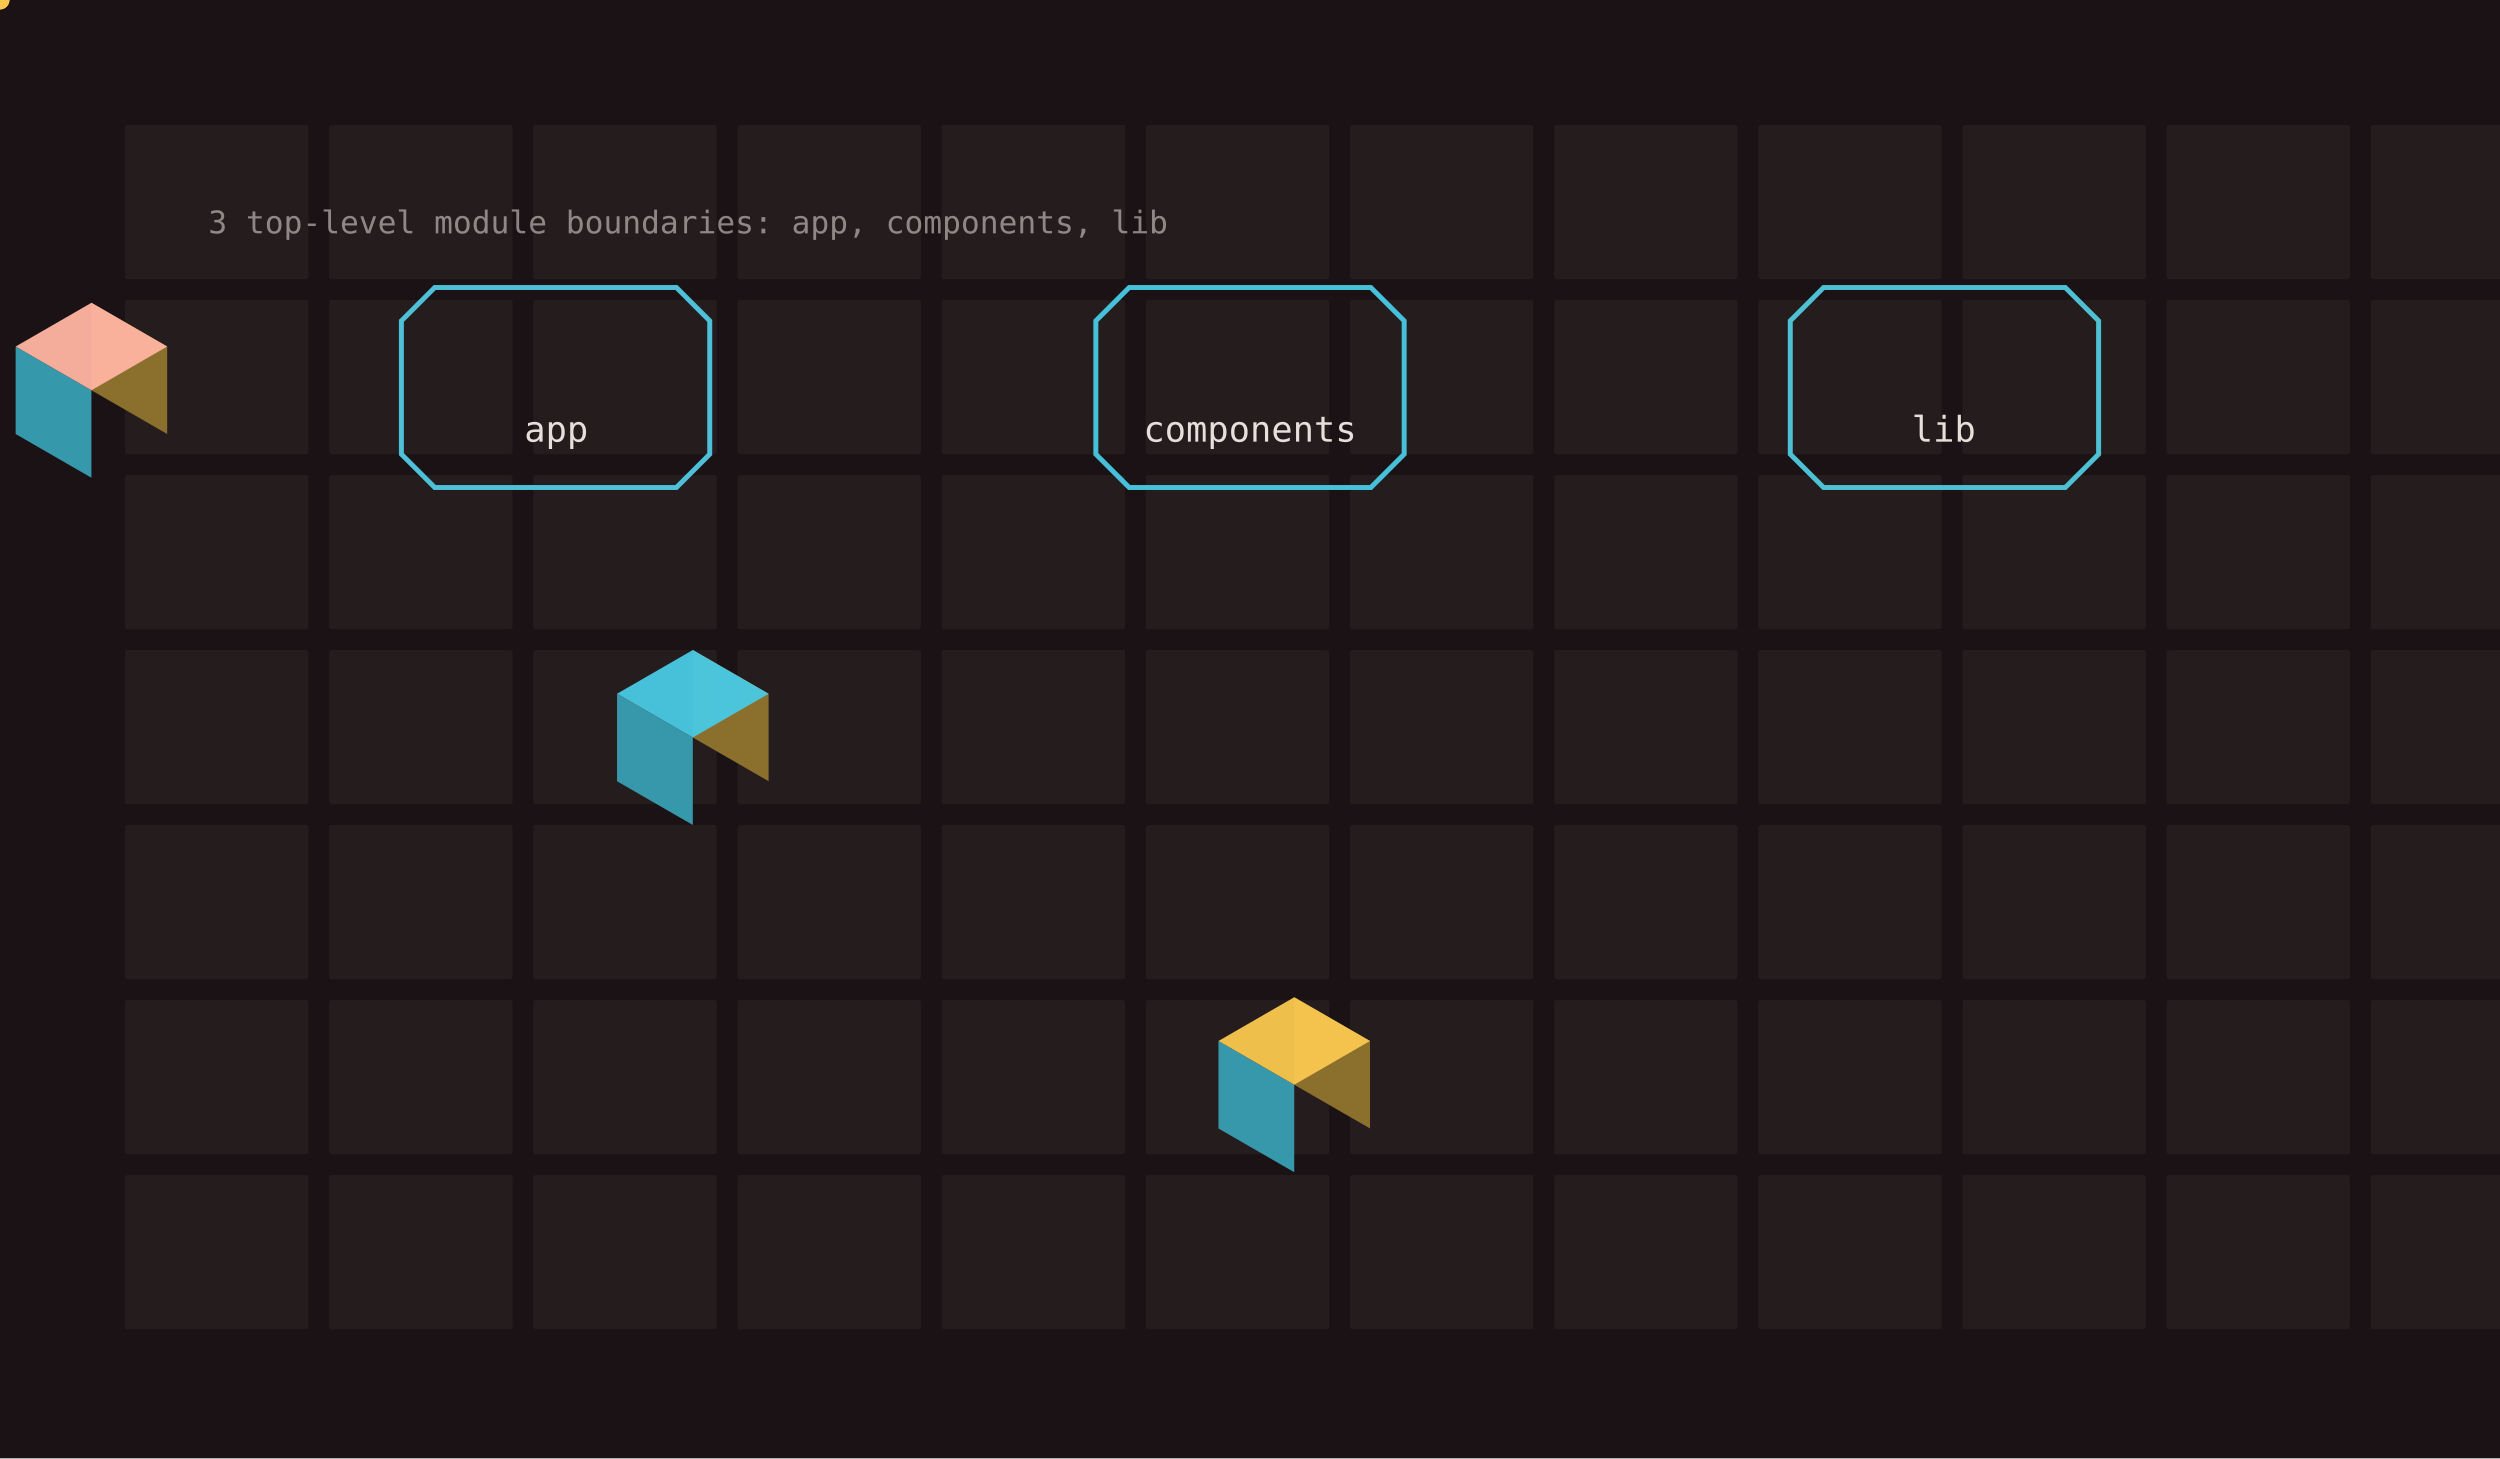
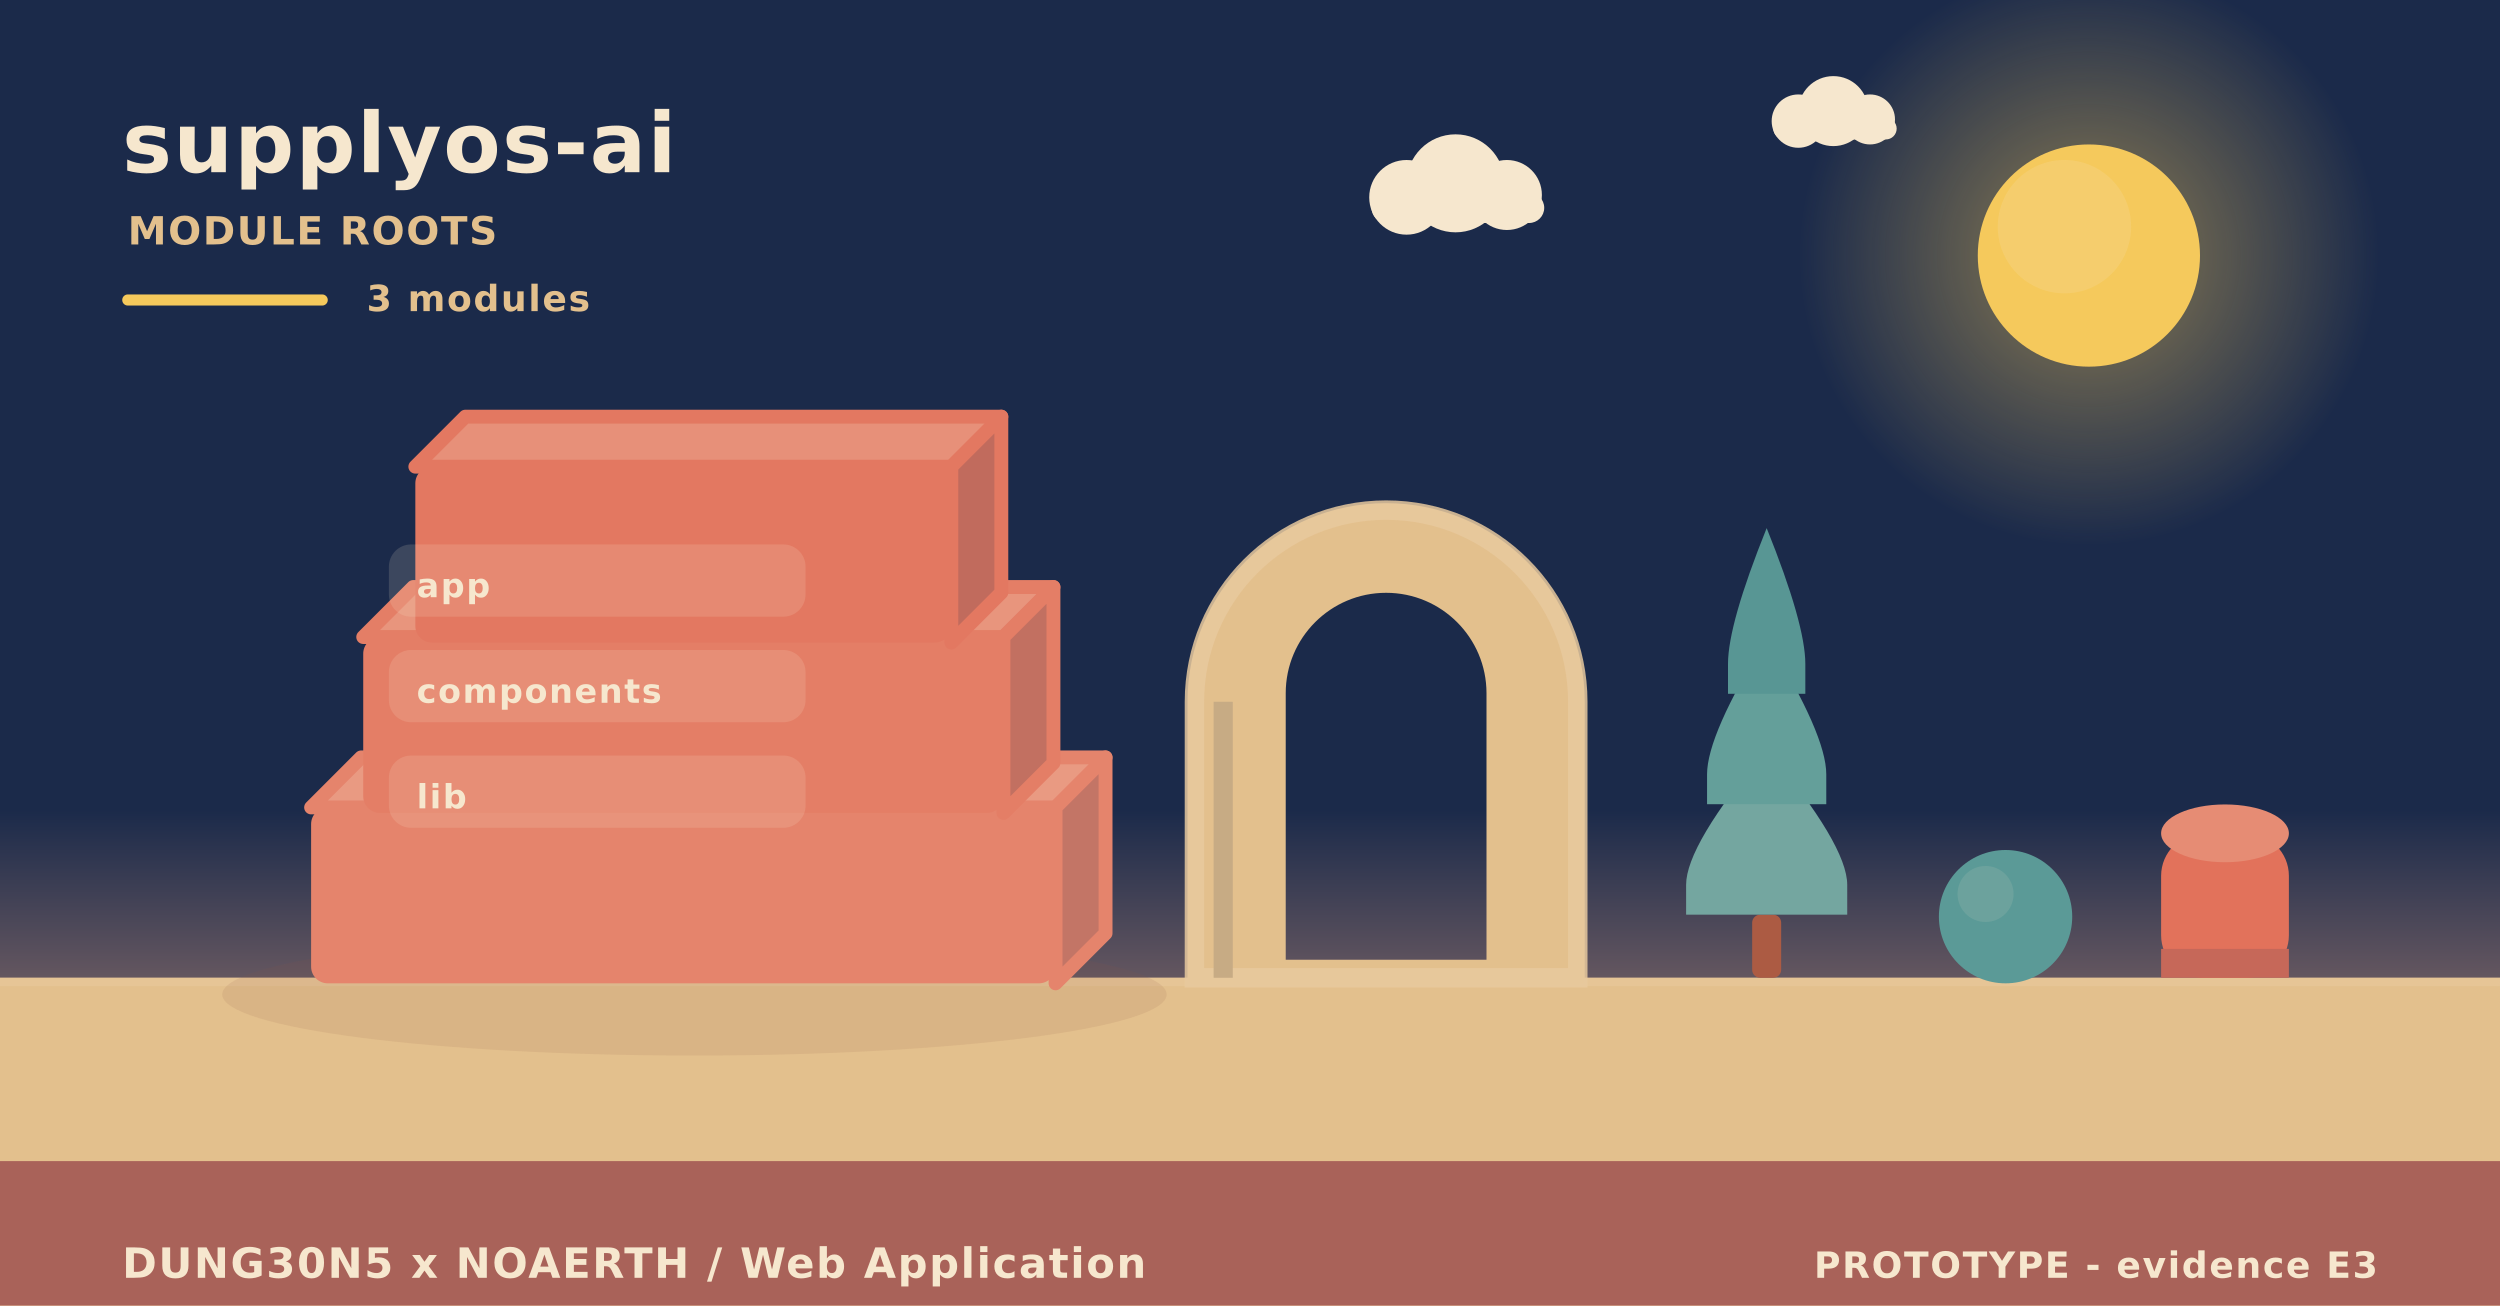
- <svg xmlns="http://www.w3.org/2000/svg" viewBox="0 0 1200 700" width="1200" height="700" role="img" aria-label="supplyos-ai architecture">
-   <rect width="1200" height="700" fill="#1a1214" />
-   <defs>
-     <linearGradient id="ga" x1="0" y1="0" x2="1" y2="1">
-       <stop offset="0%" stop-color="#ffb4a2" />
-       <stop offset="100%" stop-color="#48cae4" />
-     </linearGradient>
-   </defs>
-   <rect x="60.00" y="60.00" width="88.00" height="74.00" rx="1.20" fill="#fdf4f0" opacity="0.05" />
-   <rect x="158.00" y="60.00" width="88.00" height="74.00" rx="1.20" fill="#fdf4f0" opacity="0.05" />
-   <rect x="256.00" y="60.00" width="88.00" height="74.00" rx="1.20" fill="#fdf4f0" opacity="0.05" />
-   <rect x="354.00" y="60.00" width="88.00" height="74.00" rx="1.20" fill="#fdf4f0" opacity="0.05" />
-   <rect x="452.00" y="60.00" width="88.00" height="74.00" rx="1.20" fill="#fdf4f0" opacity="0.05" />
-   <rect x="550.00" y="60.00" width="88.00" height="74.00" rx="1.20" fill="#fdf4f0" opacity="0.05" />
-   <rect x="648.00" y="60.00" width="88.00" height="74.00" rx="1.20" fill="#fdf4f0" opacity="0.05" />
-   <rect x="746.00" y="60.00" width="88.00" height="74.00" rx="1.20" fill="#fdf4f0" opacity="0.05" />
-   <rect x="844.00" y="60.00" width="88.00" height="74.00" rx="1.20" fill="#fdf4f0" opacity="0.05" />
-   <rect x="942.00" y="60.00" width="88.00" height="74.00" rx="1.20" fill="#fdf4f0" opacity="0.05" />
-   <rect x="1040.00" y="60.00" width="88.00" height="74.00" rx="1.20" fill="#fdf4f0" opacity="0.05" />
-   <rect x="1138.00" y="60.00" width="88.00" height="74.00" rx="1.20" fill="#fdf4f0" opacity="0.05" />
-   <rect x="60.00" y="144.00" width="88.00" height="74.00" rx="1.20" fill="#fdf4f0" opacity="0.05" />
-   <rect x="158.00" y="144.00" width="88.00" height="74.00" rx="1.20" fill="#fdf4f0" opacity="0.05" />
-   <rect x="256.00" y="144.00" width="88.00" height="74.00" rx="1.20" fill="#fdf4f0" opacity="0.05" />
-   <rect x="354.00" y="144.00" width="88.00" height="74.00" rx="1.20" fill="#fdf4f0" opacity="0.05" />
-   <rect x="452.00" y="144.00" width="88.00" height="74.00" rx="1.20" fill="#fdf4f0" opacity="0.05" />
-   <rect x="550.00" y="144.00" width="88.00" height="74.00" rx="1.20" fill="#fdf4f0" opacity="0.05" />
-   <rect x="648.00" y="144.00" width="88.00" height="74.00" rx="1.20" fill="#fdf4f0" opacity="0.05" />
-   <rect x="746.00" y="144.00" width="88.00" height="74.00" rx="1.20" fill="#fdf4f0" opacity="0.05" />
-   <rect x="844.00" y="144.00" width="88.00" height="74.00" rx="1.20" fill="#fdf4f0" opacity="0.05" />
-   <rect x="942.00" y="144.00" width="88.00" height="74.00" rx="1.20" fill="#fdf4f0" opacity="0.05" />
-   <rect x="1040.00" y="144.00" width="88.00" height="74.00" rx="1.20" fill="#fdf4f0" opacity="0.05" />
-   <rect x="1138.00" y="144.00" width="88.00" height="74.00" rx="1.20" fill="#fdf4f0" opacity="0.05" />
-   <rect x="60.00" y="228.00" width="88.00" height="74.00" rx="1.20" fill="#fdf4f0" opacity="0.05" />
-   <rect x="158.00" y="228.00" width="88.00" height="74.00" rx="1.20" fill="#fdf4f0" opacity="0.05" />
-   <rect x="256.00" y="228.00" width="88.00" height="74.00" rx="1.20" fill="#fdf4f0" opacity="0.05" />
-   <rect x="354.00" y="228.00" width="88.00" height="74.00" rx="1.20" fill="#fdf4f0" opacity="0.05" />
-   <rect x="452.00" y="228.00" width="88.00" height="74.00" rx="1.20" fill="#fdf4f0" opacity="0.05" />
-   <rect x="550.00" y="228.00" width="88.00" height="74.00" rx="1.20" fill="#fdf4f0" opacity="0.05" />
-   <rect x="648.00" y="228.00" width="88.00" height="74.00" rx="1.20" fill="#fdf4f0" opacity="0.05" />
-   <rect x="746.00" y="228.00" width="88.00" height="74.00" rx="1.20" fill="#fdf4f0" opacity="0.05" />
-   <rect x="844.00" y="228.00" width="88.00" height="74.00" rx="1.20" fill="#fdf4f0" opacity="0.05" />
-   <rect x="942.00" y="228.00" width="88.00" height="74.00" rx="1.20" fill="#fdf4f0" opacity="0.05" />
-   <rect x="1040.00" y="228.00" width="88.00" height="74.00" rx="1.20" fill="#fdf4f0" opacity="0.05" />
-   <rect x="1138.00" y="228.00" width="88.00" height="74.00" rx="1.20" fill="#fdf4f0" opacity="0.05" />
-   <rect x="60.00" y="312.00" width="88.00" height="74.00" rx="1.20" fill="#fdf4f0" opacity="0.05" />
-   <rect x="158.00" y="312.00" width="88.00" height="74.00" rx="1.20" fill="#fdf4f0" opacity="0.05" />
-   <rect x="256.00" y="312.00" width="88.00" height="74.00" rx="1.20" fill="#fdf4f0" opacity="0.05" />
-   <rect x="354.00" y="312.00" width="88.00" height="74.00" rx="1.20" fill="#fdf4f0" opacity="0.05" />
-   <rect x="452.00" y="312.00" width="88.00" height="74.00" rx="1.20" fill="#fdf4f0" opacity="0.05" />
-   <rect x="550.00" y="312.00" width="88.00" height="74.00" rx="1.20" fill="#fdf4f0" opacity="0.05" />
-   <rect x="648.00" y="312.00" width="88.00" height="74.00" rx="1.20" fill="#fdf4f0" opacity="0.05" />
-   <rect x="746.00" y="312.00" width="88.00" height="74.00" rx="1.20" fill="#fdf4f0" opacity="0.05" />
-   <rect x="844.00" y="312.00" width="88.00" height="74.00" rx="1.20" fill="#fdf4f0" opacity="0.05" />
-   <rect x="942.00" y="312.00" width="88.00" height="74.00" rx="1.20" fill="#fdf4f0" opacity="0.05" />
-   <rect x="1040.00" y="312.00" width="88.00" height="74.00" rx="1.20" fill="#fdf4f0" opacity="0.05" />
-   <rect x="1138.00" y="312.00" width="88.00" height="74.00" rx="1.20" fill="#fdf4f0" opacity="0.05" />
-   <rect x="60.00" y="396.00" width="88.00" height="74.00" rx="1.20" fill="#fdf4f0" opacity="0.05" />
-   <rect x="158.00" y="396.00" width="88.00" height="74.00" rx="1.20" fill="#fdf4f0" opacity="0.05" />
-   <rect x="256.00" y="396.00" width="88.00" height="74.00" rx="1.20" fill="#fdf4f0" opacity="0.05" />
-   <rect x="354.00" y="396.00" width="88.00" height="74.00" rx="1.20" fill="#fdf4f0" opacity="0.05" />
-   <rect x="452.00" y="396.00" width="88.00" height="74.00" rx="1.20" fill="#fdf4f0" opacity="0.05" />
-   <rect x="550.00" y="396.00" width="88.00" height="74.00" rx="1.20" fill="#fdf4f0" opacity="0.05" />
-   <rect x="648.00" y="396.00" width="88.00" height="74.00" rx="1.20" fill="#fdf4f0" opacity="0.05" />
-   <rect x="746.00" y="396.00" width="88.00" height="74.00" rx="1.20" fill="#fdf4f0" opacity="0.05" />
-   <rect x="844.00" y="396.00" width="88.00" height="74.00" rx="1.20" fill="#fdf4f0" opacity="0.05" />
-   <rect x="942.00" y="396.00" width="88.00" height="74.00" rx="1.20" fill="#fdf4f0" opacity="0.05" />
-   <rect x="1040.00" y="396.00" width="88.00" height="74.00" rx="1.20" fill="#fdf4f0" opacity="0.05" />
-   <rect x="1138.00" y="396.00" width="88.00" height="74.00" rx="1.20" fill="#fdf4f0" opacity="0.05" />
-   <rect x="60.00" y="480.00" width="88.00" height="74.00" rx="1.20" fill="#fdf4f0" opacity="0.05" />
-   <rect x="158.00" y="480.00" width="88.00" height="74.00" rx="1.20" fill="#fdf4f0" opacity="0.05" />
-   <rect x="256.00" y="480.00" width="88.00" height="74.00" rx="1.20" fill="#fdf4f0" opacity="0.05" />
-   <rect x="354.00" y="480.00" width="88.00" height="74.00" rx="1.20" fill="#fdf4f0" opacity="0.05" />
-   <rect x="452.00" y="480.00" width="88.00" height="74.00" rx="1.20" fill="#fdf4f0" opacity="0.05" />
-   <rect x="550.00" y="480.00" width="88.00" height="74.00" rx="1.20" fill="#fdf4f0" opacity="0.05" />
-   <rect x="648.00" y="480.00" width="88.00" height="74.00" rx="1.20" fill="#fdf4f0" opacity="0.05" />
-   <rect x="746.00" y="480.00" width="88.00" height="74.00" rx="1.20" fill="#fdf4f0" opacity="0.05" />
-   <rect x="844.00" y="480.00" width="88.00" height="74.00" rx="1.20" fill="#fdf4f0" opacity="0.05" />
-   <rect x="942.00" y="480.00" width="88.00" height="74.00" rx="1.20" fill="#fdf4f0" opacity="0.05" />
-   <rect x="1040.00" y="480.00" width="88.00" height="74.00" rx="1.20" fill="#fdf4f0" opacity="0.05" />
-   <rect x="1138.00" y="480.00" width="88.00" height="74.00" rx="1.20" fill="#fdf4f0" opacity="0.05" />
-   <rect x="60.00" y="564.00" width="88.00" height="74.00" rx="1.20" fill="#fdf4f0" opacity="0.05" />
-   <rect x="158.00" y="564.00" width="88.00" height="74.00" rx="1.20" fill="#fdf4f0" opacity="0.05" />
-   <rect x="256.00" y="564.00" width="88.00" height="74.00" rx="1.20" fill="#fdf4f0" opacity="0.05" />
-   <rect x="354.00" y="564.00" width="88.00" height="74.00" rx="1.20" fill="#fdf4f0" opacity="0.05" />
-   <rect x="452.00" y="564.00" width="88.00" height="74.00" rx="1.20" fill="#fdf4f0" opacity="0.05" />
-   <rect x="550.00" y="564.00" width="88.00" height="74.00" rx="1.20" fill="#fdf4f0" opacity="0.05" />
-   <rect x="648.00" y="564.00" width="88.00" height="74.00" rx="1.20" fill="#fdf4f0" opacity="0.05" />
-   <rect x="746.00" y="564.00" width="88.00" height="74.00" rx="1.20" fill="#fdf4f0" opacity="0.05" />
-   <rect x="844.00" y="564.00" width="88.00" height="74.00" rx="1.20" fill="#fdf4f0" opacity="0.05" />
-   <rect x="942.00" y="564.00" width="88.00" height="74.00" rx="1.20" fill="#fdf4f0" opacity="0.05" />
-   <rect x="1040.00" y="564.00" width="88.00" height="74.00" rx="1.20" fill="#fdf4f0" opacity="0.05" />
-   <rect x="1138.00" y="564.00" width="88.00" height="74.00" rx="1.20" fill="#fdf4f0" opacity="0.05" />
-   <path d="M208.67,138.00 H324.67 L340.67,154.00 V218.00 L324.67,234.00 H208.67 L192.67,218.00 V154.00 Z" fill="none" stroke="rgba(255,180,162,0.550)" stroke-width="1.80" opacity="0.90" />
-   <polygon points="43.88,187.33 80.25,208.33 80.25,166.33 43.88,145.33" fill="#90732e" opacity="0.95" />
-   <polygon points="7.51,208.33 43.88,229.33 43.88,187.33 7.51,166.33" fill="#389eb2" opacity="0.95" />
-   <polygon points="43.88,145.33 80.25,166.33 43.88,187.33 7.51,166.33" fill="#ffb4a2" opacity="0.95" />
-   <text x="267" y="212" font-family="ui-monospace,Menlo,monospace" font-size="17" fill="rgba(253,244,240,0.900)" text-anchor="middle">app</text>
+ <svg xmlns="http://www.w3.org/2000/svg" width="900" height="470" viewBox="0 0 900 470" role="img" aria-label="supplyos-ai - how it is built">
+   <linearGradient id="skya" x1="0" y1="0" x2="0" y2="1">
+     <stop offset="0" stop-color="#1b2a4a" />
+     <stop offset="0.62" stop-color="#1b2a4a" />
+     <stop offset="1" stop-color="#f3ad8a" />
+   </linearGradient>
+   <rect width="900" height="470" fill="url(#skya)" />
+   <radialGradient id="suna">
+     <stop offset="0.35" stop-color="#f5c95c" stop-opacity="0.34" />
+     <stop offset="1" stop-color="#f5c95c" stop-opacity="0" />
+   </radialGradient>
+   <circle cx="752" cy="92" r="104" fill="url(#suna)" />
+   <circle cx="752" cy="92" r="40" fill="#f5c95c" />
+   <circle cx="743.2" cy="81.6" r="24" fill="#f5d27e" opacity="0.5" />
  <g>
-     <path d="M208.67,138.00 H324.67 L340.67,154.00 V218.00 L324.67,234.00 H208.67 L192.67,218.00 V154.00 Z" fill="none" stroke="#48cae4" stroke-width="2.40" opacity="0.90" />
-     <animate attributeName="opacity" values="0.25;1.0;0.25" dur="18.7s" begin="0.0s" repeatCount="indefinite" />
+     <circle cx="524" cy="66" r="17.64" fill="#f6e7ce" />
+     <circle cx="506.36" cy="71.04" r="13.44" fill="#f6e7ce" />
+     <circle cx="542.48" cy="70.2" r="12.6" fill="#f6e7ce" />
+     <rect x="493.76" y="69.36" width="62.16" height="10.92" rx="5.46" fill="#f6e7ce" />
+     <animateTransform attributeName="transform" type="translate" values="0 0;24 0;0 0" dur="36s" begin="0s" repeatCount="indefinite" />
  </g>
-   <g opacity="0.9">
-     <circle cx="0.00" cy="0.00" r="4.50" fill="#f9c74f" opacity="1.00" />
-     <animateTransform attributeName="transform" type="translate" values="266.67,184.00 600.00,184.00" dur="6.233s" begin="0.0s" repeatCount="indefinite" />
-     <animateTransform attributeName="transform" type="translate" values="600.00,184.00 266.67,184.00" dur="6.233s" begin="3.117s" repeatCount="indefinite" />
+   <g>
+     <circle cx="660" cy="40" r="12.6" fill="#f6e7ce" />
+     <circle cx="647.4" cy="43.6" r="9.6" fill="#f6e7ce" />
+     <circle cx="673.2" cy="43" r="9" fill="#f6e7ce" />
+     <rect x="638.4" y="42.4" width="44.4" height="7.8" rx="3.9" fill="#f6e7ce" />
+     <animateTransform attributeName="transform" type="translate" values="0 0;-18 0;0 0" dur="46s" begin="3s" repeatCount="indefinite" />
  </g>
-   <path d="M542.00,138.00 H658.00 L674.00,154.00 V218.00 L658.00,234.00 H542.00 L526.00,218.00 V154.00 Z" fill="none" stroke="rgba(72,202,228,0.550)" stroke-width="1.80" opacity="0.90" />
-   <polygon points="332.55,354.00 368.93,375.00 368.93,333.00 332.55,312.00" fill="#90732e" opacity="0.95" />
-   <polygon points="296.18,375.00 332.55,396.00 332.55,354.00 296.18,333.00" fill="#389eb2" opacity="0.95" />
-   <polygon points="332.55,312.00 368.93,333.00 332.55,354.00 296.18,333.00" fill="#48cae4" opacity="0.95" />
-   <text x="600" y="212" font-family="ui-monospace,Menlo,monospace" font-size="17" fill="rgba(253,244,240,0.900)" text-anchor="middle">components</text>
+   <rect x="0" y="352" width="900" height="118" fill="#e3c08d" />
+   <rect x="0" y="352" width="900" height="3" fill="#e6c596" />
+   <text x="44" y="62" font-family="Verdana,DejaVu Sans,sans-serif" font-size="30" font-weight="700" letter-spacing="0.6" fill="#f6e7ce" text-anchor="start">supplyos-ai</text>
+   <text x="46" y="88" font-family="Verdana,DejaVu Sans,sans-serif" font-size="14" font-weight="700" letter-spacing="0.6" fill="#e3c08d" text-anchor="start">MODULE ROOTS</text>
+   <rect x="44" y="106" width="74" height="4" rx="2" fill="#f5c95c" />
+   <text x="132" y="112" font-family="Verdana,DejaVu Sans,sans-serif" font-size="13" font-weight="700" letter-spacing="0.6" fill="#e3c08d" text-anchor="start">3 modules</text>
+   <ellipse cx="250" cy="358" rx="170" ry="22" fill="rgba(138,90,68,0.11)" />
+   <path d="M112,290.67 L380,290.67 L398,272.67 L130,272.67 Z" fill="#e99a82" stroke="#e5846c" stroke-width="5" stroke-linejoin="round" />
+   <path d="M380,290.67 L398,272.67 L398,336 L380,354 Z" fill="#c37566" stroke="#e5846c" stroke-width="5" stroke-linejoin="round" />
+   <rect x="112" y="290.67" width="268" height="63.33" rx="6" fill="#e5846c" />
+   <path d="M130.76,229.33 L361.24,229.33 L379.24,211.33 L148.76,211.33 Z" fill="#e8957d" stroke="#e47e66" stroke-width="5" stroke-linejoin="round" />
+   <path d="M361.24,229.33 L379.24,211.33 L379.24,274.67 L361.24,292.67 Z" fill="#c27061" stroke="#e47e66" stroke-width="5" stroke-linejoin="round" />
+   <rect x="130.76" y="229.33" width="230.48" height="63.33" rx="6" fill="#e47e66" />
+   <path d="M149.52,168 L342.48,168 L360.48,150 L167.52,150 Z" fill="#e79079" stroke="#e37861" stroke-width="5" stroke-linejoin="round" />
+   <path d="M342.48,168 L360.48,150 L360.48,213.33 L342.48,231.33 Z" fill="#c16b5d" stroke="#e37861" stroke-width="5" stroke-linejoin="round" />
+   <rect x="149.52" y="168" width="192.96" height="63.33" rx="6" fill="#e37861" />
+   <rect x="140" y="196" width="150" height="26" rx="8" fill="rgba(246,231,206,0.16)" opacity="0.94" />
  <g>
-     <path d="M542.00,138.00 H658.00 L674.00,154.00 V218.00 L658.00,234.00 H542.00 L526.00,218.00 V154.00 Z" fill="none" stroke="#48cae4" stroke-width="2.40" opacity="0.90" />
-     <animate attributeName="opacity" values="0.25;1.0;0.25" dur="18.7s" begin="0.45s" repeatCount="indefinite" />
+     <text x="150" y="215" font-family="Verdana,DejaVu Sans,sans-serif" font-size="12" font-weight="700" letter-spacing="0.6" fill="#f6e7ce" text-anchor="start">app</text>
+     <animateTransform attributeName="transform" type="translate" values="0 10;0 0" dur="0.7s" begin="0.3s" fill="freeze" />
  </g>
-   <g opacity="0.9">
-     <circle cx="0.00" cy="0.00" r="4.50" fill="#f9c74f" opacity="1.00" />
-     <animateTransform attributeName="transform" type="translate" values="600.00,184.00 933.33,184.00" dur="6.233s" begin="0.3s" repeatCount="indefinite" />
-     <animateTransform attributeName="transform" type="translate" values="933.33,184.00 600.00,184.00" dur="6.233s" begin="3.417s" repeatCount="indefinite" />
+   <rect x="140" y="234" width="150" height="26" rx="8" fill="rgba(246,231,206,0.16)" opacity="0.94" />
+   <g>
+     <text x="150" y="253" font-family="Verdana,DejaVu Sans,sans-serif" font-size="12" font-weight="700" letter-spacing="0.6" fill="#f6e7ce" text-anchor="start">components</text>
+     <animateTransform attributeName="transform" type="translate" values="0 10;0 0" dur="0.7s" begin="0.5s" fill="freeze" />
  </g>
-   <path d="M875.33,138.00 H991.33 L1007.33,154.00 V218.00 L991.33,234.00 H875.33 L859.33,218.00 V154.00 Z" fill="none" stroke="rgba(249,199,79,0.550)" stroke-width="1.80" opacity="0.90" />
-   <polygon points="621.23,520.67 657.60,541.67 657.60,499.67 621.23,478.67" fill="#90732e" opacity="0.95" />
-   <polygon points="584.86,541.67 621.23,562.67 621.23,520.67 584.86,499.67" fill="#389eb2" opacity="0.95" />
-   <polygon points="621.23,478.67 657.60,499.67 621.23,520.67 584.86,499.67" fill="#f9c74f" opacity="0.95" />
-   <text x="933" y="212" font-family="ui-monospace,Menlo,monospace" font-size="17" fill="rgba(253,244,240,0.900)" text-anchor="middle">lib</text>
+   <rect x="140" y="272" width="150" height="26" rx="8" fill="rgba(246,231,206,0.16)" opacity="0.94" />
  <g>
-     <path d="M875.33,138.00 H991.33 L1007.33,154.00 V218.00 L991.33,234.00 H875.33 L859.33,218.00 V154.00 Z" fill="none" stroke="#48cae4" stroke-width="2.40" opacity="0.90" />
-     <animate attributeName="opacity" values="0.25;1.0;0.25" dur="18.7s" begin="0.9s" repeatCount="indefinite" />
+     <text x="150" y="291" font-family="Verdana,DejaVu Sans,sans-serif" font-size="12" font-weight="700" letter-spacing="0.6" fill="#f6e7ce" text-anchor="start">lib</text>
+     <animateTransform attributeName="transform" type="translate" values="0 10;0 0" dur="0.7s" begin="0.7s" fill="freeze" />
  </g>
-   <g opacity="0.9">
-     <circle cx="0.00" cy="0.00" r="4.50" fill="#f9c74f" opacity="1.00" />
-     <animateTransform attributeName="transform" type="translate" values="933.33,184.00 933.33,184.00" dur="6.233s" begin="0.6s" repeatCount="indefinite" />
-     <animateTransform attributeName="transform" type="translate" values="933.33,184.00 933.33,184.00" dur="6.233s" begin="3.717s" repeatCount="indefinite" />
-   </g>
-   <text x="100" y="112" font-family="ui-monospace,Menlo,monospace" font-size="15" fill="rgba(253,244,240,0.500)">3 top-level module boundaries: app, components, lib</text>
+   <path d="M430,352 L430,252.64 A69,69 0 0 1 568,252.64 L568,352 Z M460.36,348 L460.36,249.55 A38.64,38.64 0 0 1 537.64,249.55 L537.64,348 Z" fill="#e3c08d" fill-rule="evenodd" stroke="#e3c08d" stroke-width="5" stroke-linejoin="round" />
+   <path d="M430,352 L430,252.64 A69,69 0 0 1 568,252.64 L568,352 Z" fill="none" stroke="#e8c99d" stroke-width="7" stroke-linecap="round" opacity="0.85" />
+   <rect x="436.9" y="252.64" width="6.9" height="99.36" fill="#c7ab84" />
+   <rect x="630.78" y="329.28" width="10.44" height="22.72" rx="2.9" fill="#ac5b43" />
+   <path d="M636,269.64 Q607,304.23 607,318.54 Q607,329.28 607,329.28 L665,329.28 Q665,329.28 665,318.54 Q665,304.23 636,269.64 Z" fill="#74a6a0" />
+   <path d="M636,229.88 Q614.54,264.47 614.54,278.78 Q614.54,289.52 614.54,289.52 L657.46,289.52 Q657.46,289.52 657.46,278.78 Q657.46,264.47 636,229.88 Z" fill="#649f9a" />
+   <path d="M636,190.12 Q622.08,224.71 622.08,239.02 Q622.08,249.76 622.08,249.76 L649.92,249.76 Q649.92,249.76 649.92,239.02 Q649.92,224.71 636,190.12 Z" fill="#589694" />
+   <circle cx="722" cy="330" r="24" fill="#5b9a97" />
+   <circle cx="714.8" cy="321.84" r="10.08" fill="#7aa9a2" opacity="0.55" />
+   <rect x="778" y="300" width="46" height="52" rx="15.33" fill="#e2725b" />
+   <ellipse cx="801" cy="300" rx="23" ry="10.4" fill="#e68c74" />
+   <rect x="778" y="341.6" width="46" height="10.4" fill="#c66859" />
+   <rect x="0" y="418" width="900" height="52" rx="0" fill="#a65c56" opacity="0.94" />
+   <text x="44" y="460" font-family="Verdana,DejaVu Sans,sans-serif" font-size="15" font-weight="700" letter-spacing="0.6" fill="#f6e7ce" text-anchor="start">DUNG30N5 x NOAERTH  /  Web Application</text>
+   <text x="856" y="460" font-family="Verdana,DejaVu Sans,sans-serif" font-size="13" font-weight="700" letter-spacing="0.6" fill="#f6e7ce" text-anchor="end">PROTOTYPE  -  evidence E3</text>
</svg>
